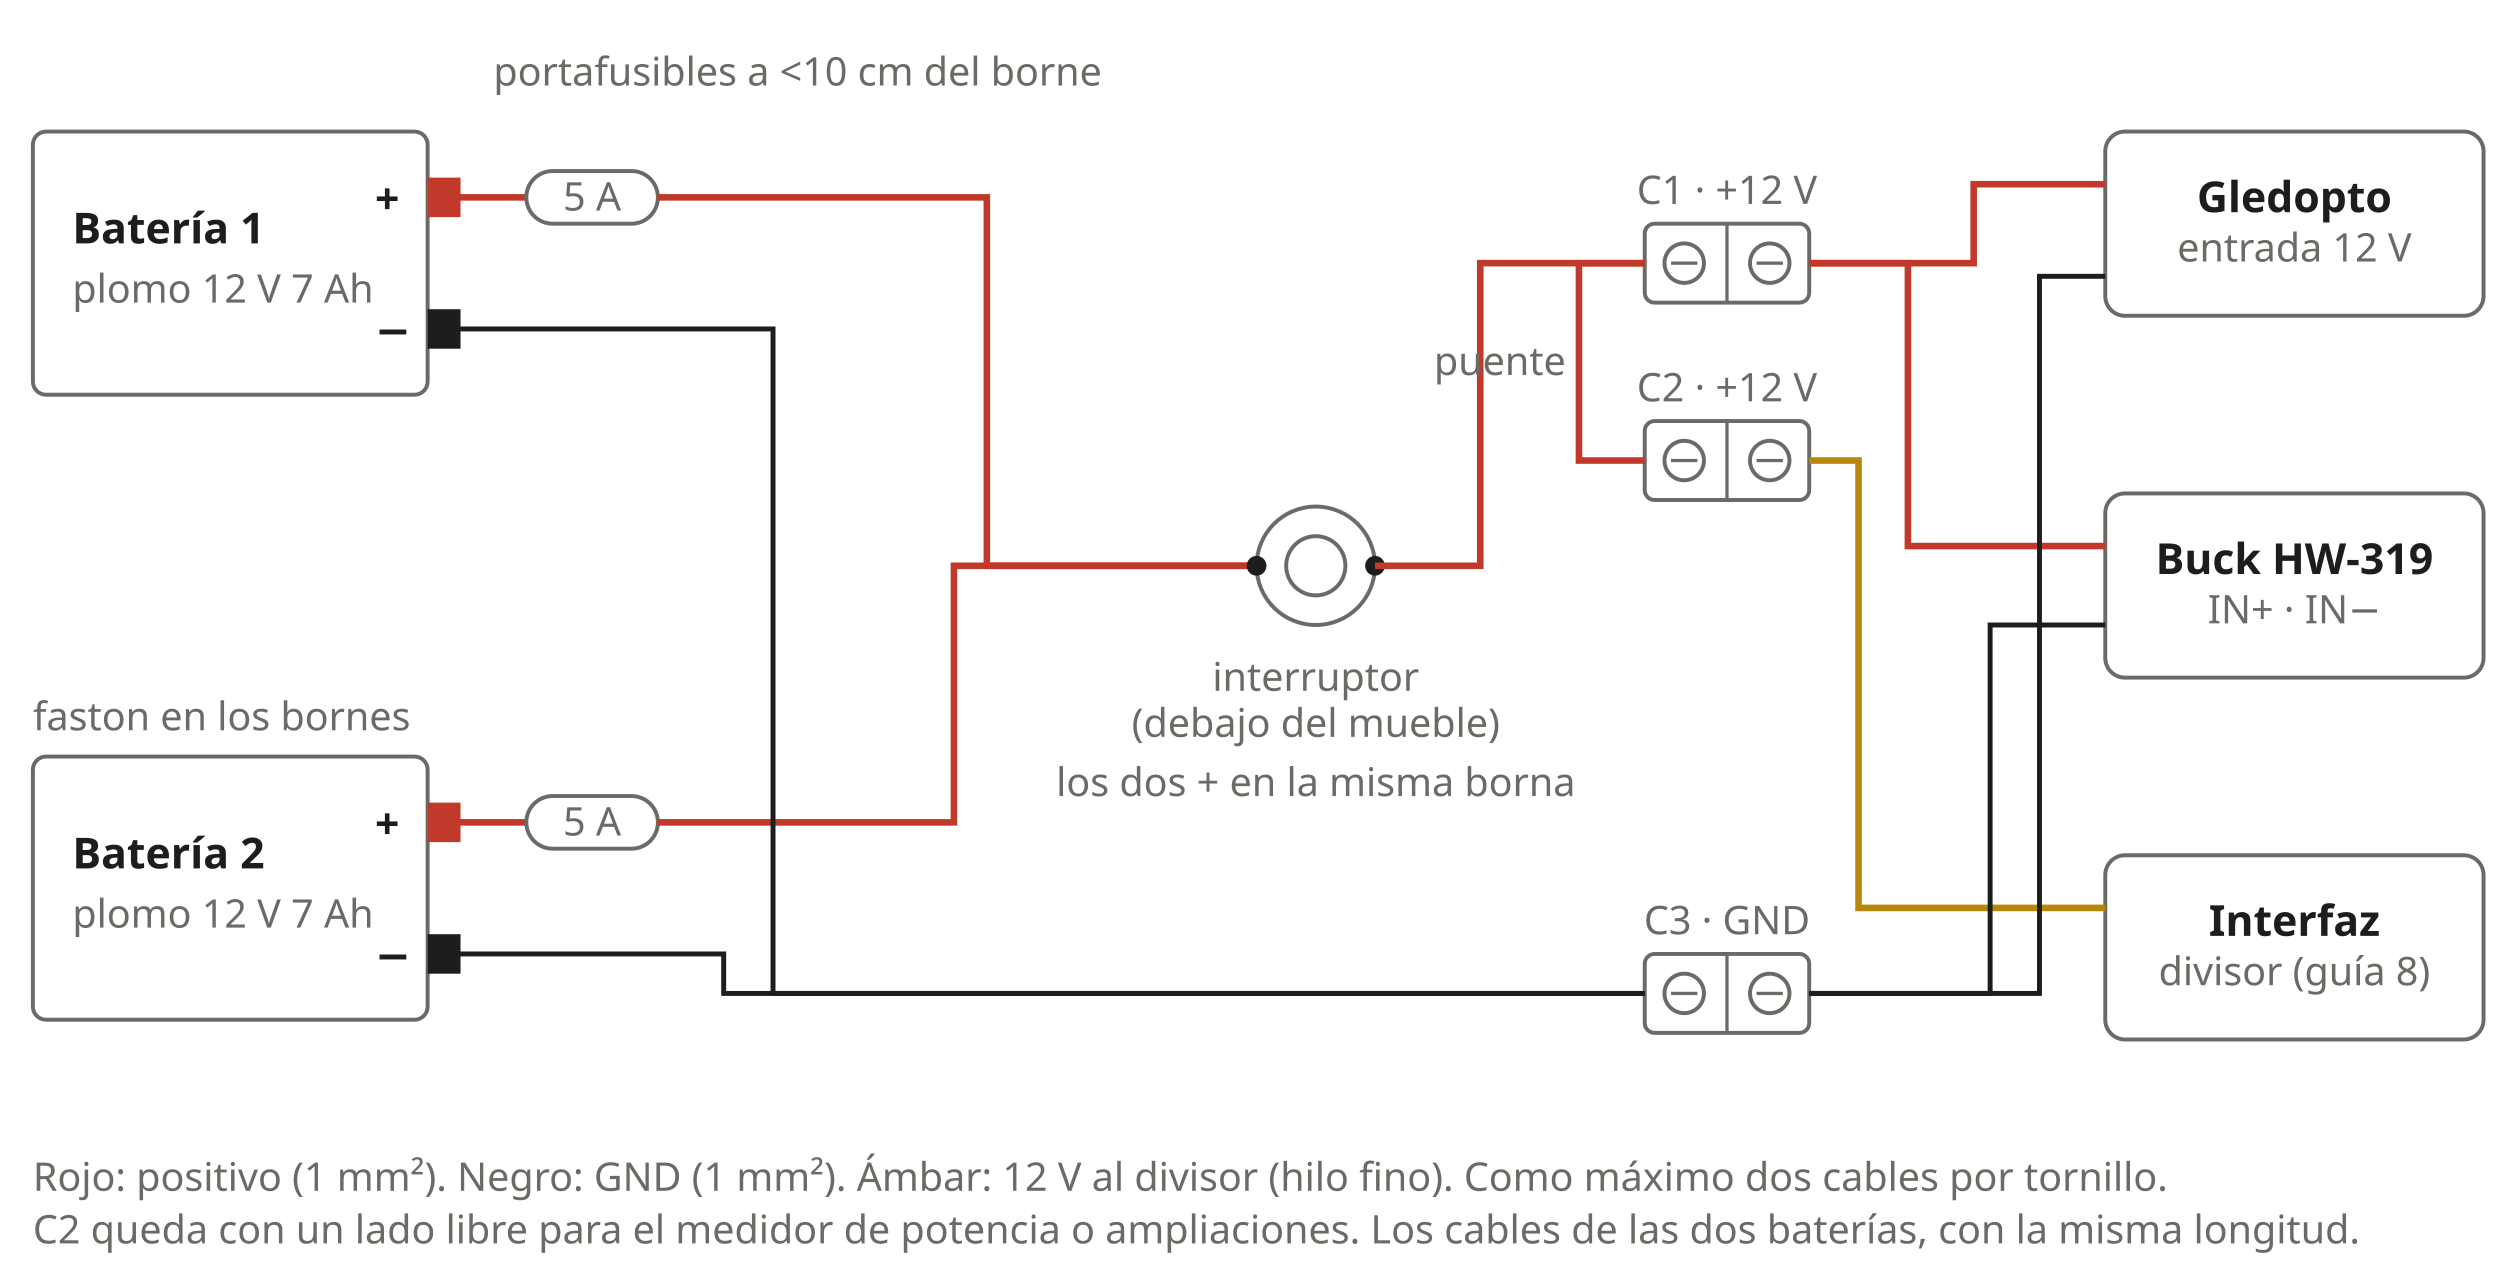
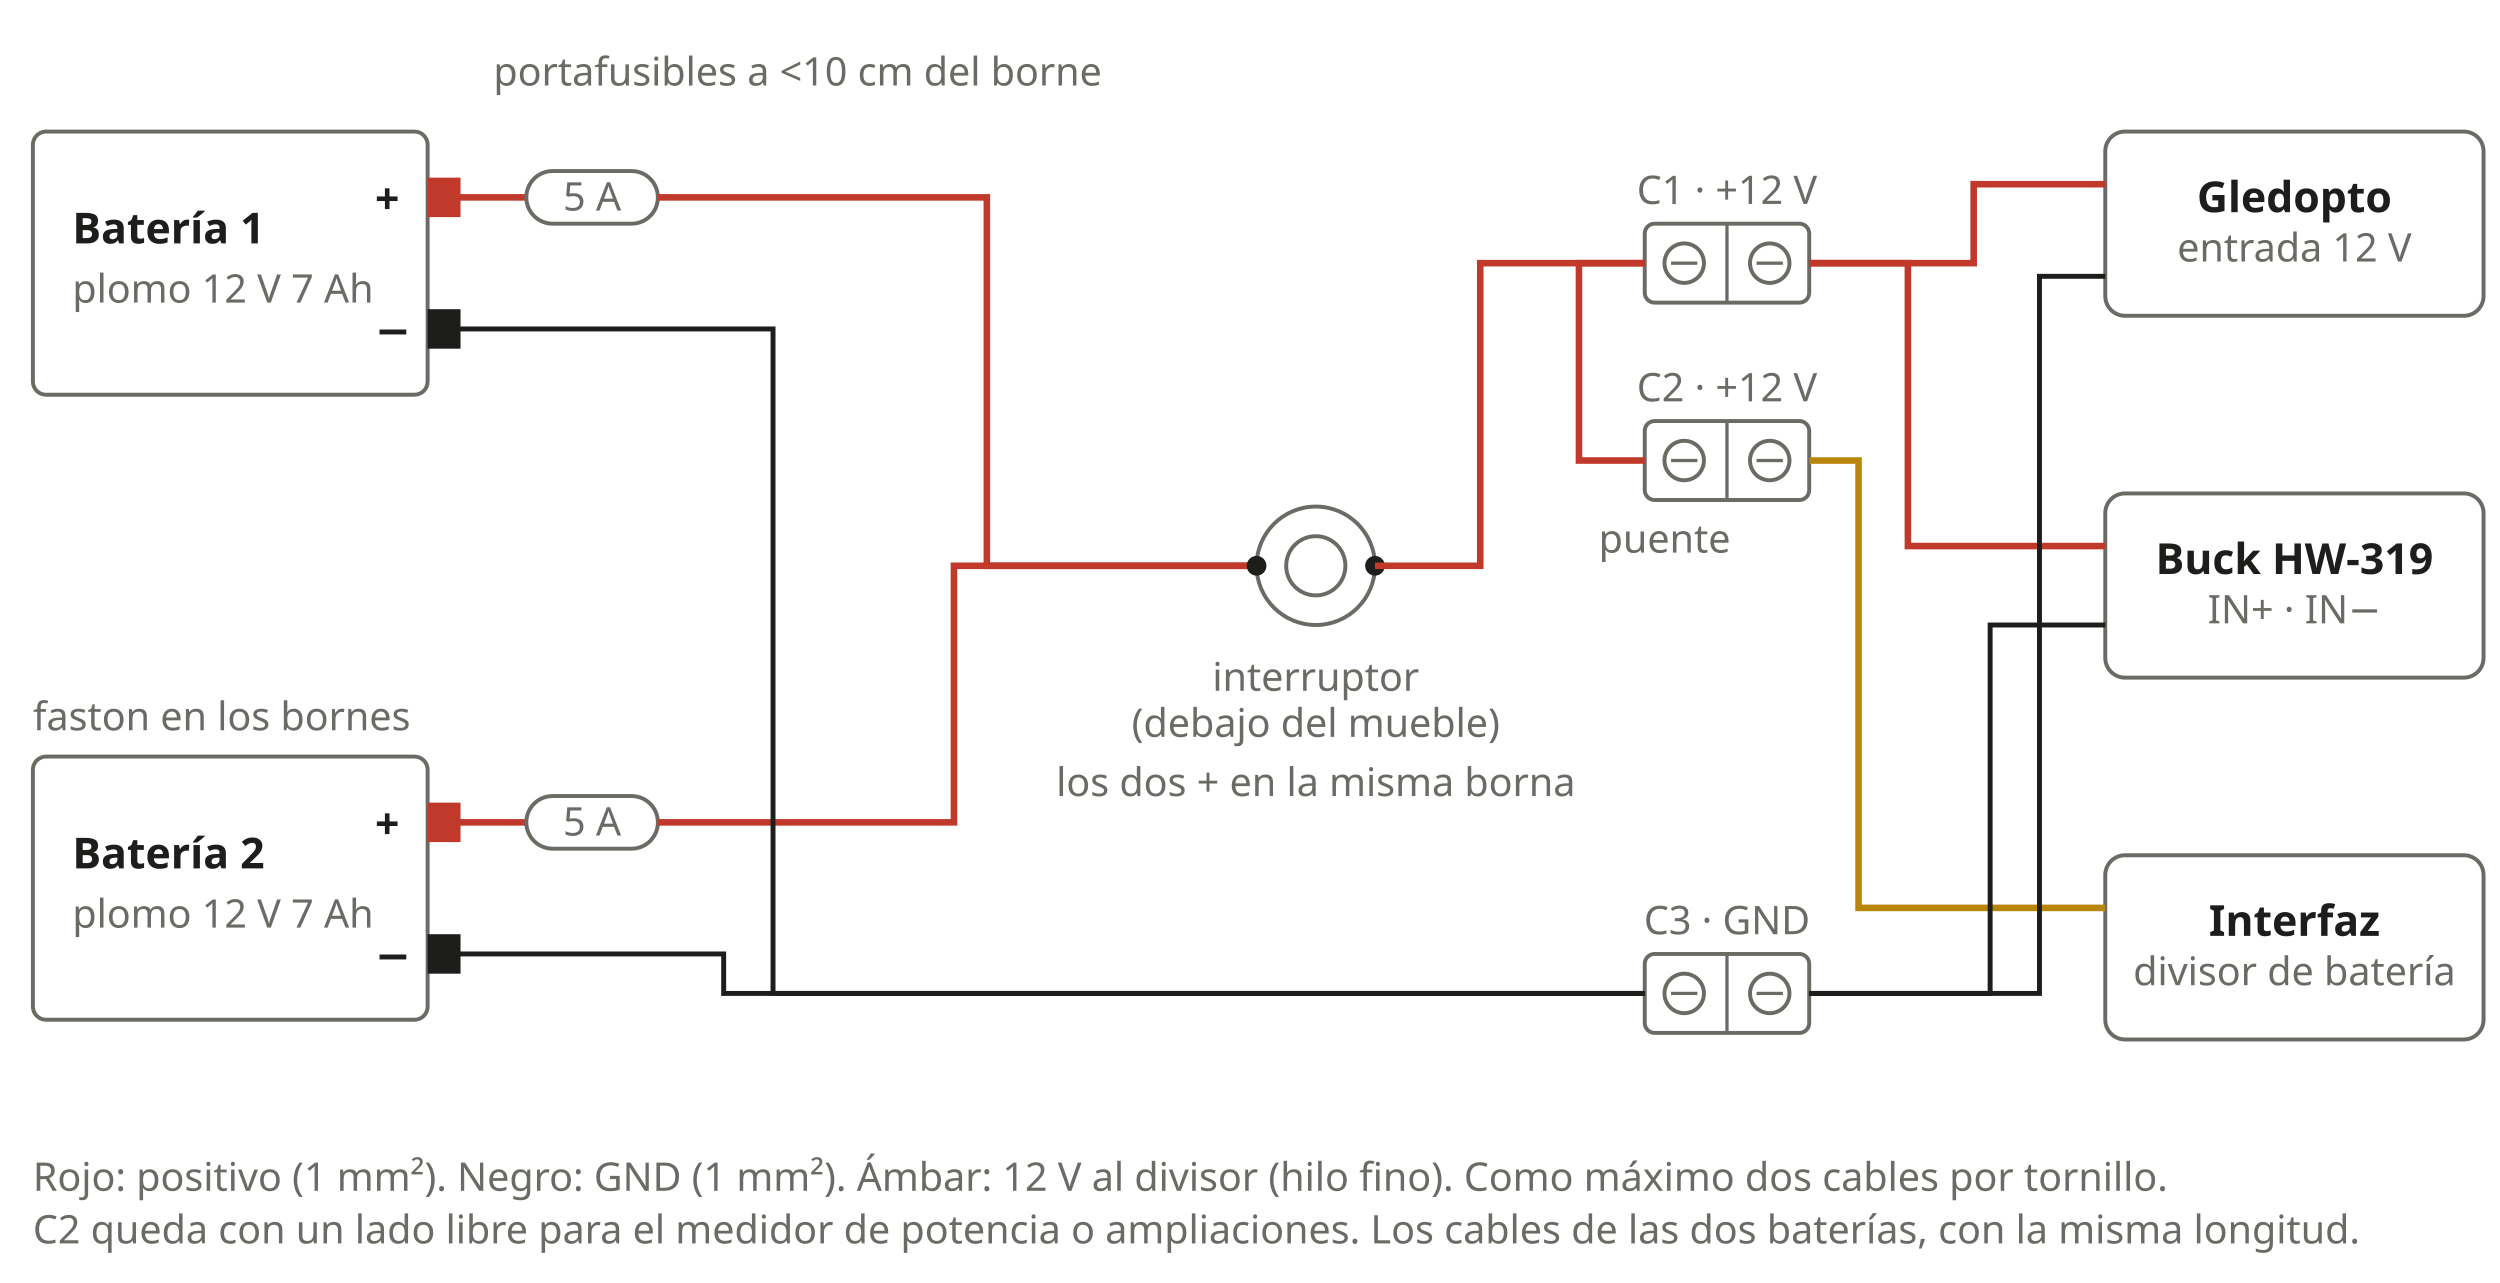
<svg xmlns="http://www.w3.org/2000/svg" viewBox="0 0 760 390" width="760" height="390" role="img" aria-label="Cableado de la alimentación con la regleta">
  <style>svg{--tinta:#efe6d2;--suave:#9aa0b2;--papel:#0f1118;--linea:#262b3b;--chip:#1c2030;--bola:#2a2e3d;--rojo:#e0604a;--madera:#8a6a44;--madera-borde:#a8865c}</style>
  <style>
.t{fill:var(--tinta,#1d1d1b);font:13px system-ui,sans-serif}
.ts{fill:var(--suave,#6b6a65);font:12px system-ui,sans-serif}
.tc{text-anchor:middle}
.te{text-anchor:end}
.tb{font-weight:600}
.l{stroke:var(--tinta,#1d1d1b);stroke-width:1.5;fill:none}
.ls{stroke:var(--suave,#6b6a65);stroke-width:1;fill:none}
.lg{stroke:var(--linea,#e3e1db);stroke-width:1;fill:none}
.caja{fill:var(--papel,#fff);stroke:var(--suave,#6b6a65);stroke-width:1.2}
.zona{fill:var(--chip,#efede8);stroke:var(--linea,#e3e1db)}
.punteada{stroke-dasharray:5 4}
.madera{fill:var(--madera,#c9a77c);stroke:var(--madera-borde,#9c7a50)}
.bola{fill:var(--bola,#ecebe6);stroke:var(--tinta,#1d1d1b);stroke-width:1.5}
.rojo{fill:var(--rojo,#c0392b)}
.srojo{stroke:var(--rojo,#c0392b);stroke-width:2;fill:none}
.s1{stroke:var(--serie1,#2563a8);stroke-width:2;fill:none}
.f1{fill:var(--serie1,#2563a8)}
.s2{stroke:var(--serie2,#b8860b);stroke-width:2;fill:none}
.f2{fill:var(--serie2,#b8860b)}
.sombra1{fill:var(--serie1,#2563a8);opacity:.12}
.sombra2{fill:var(--serie2,#b8860b);opacity:.15}
.sombrar{fill:var(--rojo,#c0392b);opacity:.12}
</style>
  <defs>
    <marker id="fl-alimentacion-cableado" viewBox="0 0 10 10" refX="9" refY="5" markerWidth="7" markerHeight="7" orient="auto-start-reverse">
      <path d="M0,0 L10,5 L0,10 z" style="fill:var(--tinta,#1d1d1b)" />
    </marker>
  </defs>
  <rect class="caja" x="10" y="40" width="120" height="80" rx="4" />
  <text class="t tb" x="22" y="74">Batería 1</text>
  <text class="ts" x="22" y="92">plomo 12 V 7 Ah</text>
  <rect class="rojo" x="130" y="54" width="10" height="12" />
  <rect x="130" y="94" width="10" height="12" style="fill:var(--tinta,#1d1d1b)" />
  <text class="t tb" x="114" y="65">+</text>
  <text class="t tb" x="114" y="105">−</text>
  <rect class="caja" x="10" y="230" width="120" height="80" rx="4" />
  <text class="t tb" x="22" y="264">Batería 2</text>
  <text class="ts" x="22" y="282">plomo 12 V 7 Ah</text>
  <rect class="rojo" x="130" y="244" width="10" height="12" />
  <rect x="130" y="284" width="10" height="12" style="fill:var(--tinta,#1d1d1b)" />
  <text class="t tb" x="114" y="255">+</text>
  <text class="t tb" x="114" y="295">−</text>
  <rect class="caja" x="500" y="68" width="50" height="24" rx="3" />
  <line class="ls" x1="525" y1="68" x2="525" y2="92" />
  <circle class="caja" cx="512" cy="80" r="6" />
  <line class="ls" x1="508" y1="80" x2="516" y2="80" />
  <circle class="caja" cx="538" cy="80" r="6" />
  <line class="ls" x1="534" y1="80" x2="542" y2="80" />
  <text class="ts tc" x="525" y="62">C1 · +12 V</text>
  <rect class="caja" x="500" y="128" width="50" height="24" rx="3" />
  <line class="ls" x1="525" y1="128" x2="525" y2="152" />
  <circle class="caja" cx="512" cy="140" r="6" />
  <line class="ls" x1="508" y1="140" x2="516" y2="140" />
  <circle class="caja" cx="538" cy="140" r="6" />
  <line class="ls" x1="534" y1="140" x2="542" y2="140" />
  <text class="ts tc" x="525" y="122">C2 · +12 V</text>
  <rect class="caja" x="500" y="290" width="50" height="24" rx="3" />
  <line class="ls" x1="525" y1="290" x2="525" y2="314" />
  <circle class="caja" cx="512" cy="302" r="6" />
  <line class="ls" x1="508" y1="302" x2="516" y2="302" />
  <circle class="caja" cx="538" cy="302" r="6" />
  <line class="ls" x1="534" y1="302" x2="542" y2="302" />
  <text class="ts tc" x="525" y="284">C3 · GND</text>
  <line class="srojo" x1="136" y1="60" x2="160" y2="60" />
  <rect class="caja" x="160" y="52" width="40" height="16" rx="8" />
  <text class="ts tc" x="180" y="64">5 A</text>
  <polyline class="srojo" points="200.0,60.0 300.0,60.0 300.0,172.0 382.0,172.0" />
  <line class="srojo" x1="136" y1="250" x2="160" y2="250" />
  <rect class="caja" x="160" y="242" width="40" height="16" rx="8" />
  <text class="ts tc" x="180" y="254">5 A</text>
  <polyline class="srojo" points="200.0,250.0 290.0,250.0 290.0,172.0 382.0,172.0" />
  <text class="ts" x="150" y="26">portafusibles a &lt;10 cm del borne</text>
  <text class="ts" x="10" y="222">faston en los bornes</text>
  <polyline class="l" points="136.0,100.0 235.0,100.0 235.0,302.0 500.0,302.0" />
  <polyline class="l" points="136.0,290.0 220.0,290.0 220.0,302.0 500.0,302.0" />
  <circle class="caja" cx="400" cy="172" r="18" />
  <circle class="caja" cx="400" cy="172" r="9" />
  <circle style="fill:var(--tinta,#1d1d1b)" cx="382" cy="172" r="3" />
  <circle style="fill:var(--tinta,#1d1d1b)" cx="418" cy="172" r="3" />
  <text class="ts tc" x="400" y="210">interruptor</text>
  <text class="ts tc" x="400" y="224">(debajo del mueble)</text>
  <text class="ts tc" x="400" y="242">los dos + en la misma borna</text>
  <polyline class="srojo" points="418.0,172.0 450.0,172.0 450.0,80.0 500.0,80.0" />
  <polyline class="srojo" points="500.0,80.0 480.0,80.0 480.0,140.0 500.0,140.0" />
-   <text class="ts te" x="476" y="114">puente</text>
+   <text class="ts" x="486" y="168">puente</text>
  <rect class="caja" x="640" y="40" width="115" height="56" rx="6" />
  <text class="t tc tb" x="697.5" y="64.5">Gledopto</text>
  <text class="ts tc" x="697.5" y="79.5">entrada 12 V</text>
  <rect class="caja" x="640" y="150" width="115" height="56" rx="6" />
  <text class="t tc tb" x="697.5" y="174.5">Buck HW-319</text>
  <text class="ts tc" x="697.5" y="189.5">IN+ · IN−</text>
  <rect class="caja" x="640" y="260" width="115" height="56" rx="6" />
  <text class="t tc tb" x="697.5" y="284.5">Interfaz</text>
-   <text class="ts tc" x="697.5" y="299.5">divisor (guía 8)</text>
+   <text class="ts tc" x="697.5" y="299.5">divisor de batería</text>
  <polyline class="srojo" points="550.0,80.0 600.0,80.0 600.0,56.0 640.0,56.0" />
  <polyline class="srojo" points="550.0,80.0 580.0,80.0 580.0,166.0 640.0,166.0" />
  <polyline class="s2" points="550.0,140.0 565.0,140.0 565.0,276.0 640.0,276.0" />
  <polyline class="l" points="550.0,302.0 620.0,302.0 620.0,84.0 640.0,84.0" />
  <polyline class="l" points="550.0,302.0 605.0,302.0 605.0,190.0 640.0,190.0" />
  <text class="ts" x="10" y="362">Rojo: positivo (1 mm²). Negro: GND (1 mm²). Ámbar: 12 V al divisor (hilo fino). Como máximo dos cables por tornillo.</text>
  <text class="ts" x="10" y="378">C2 queda con un lado libre para el medidor de potencia o ampliaciones. Los cables de las dos baterías, con la misma longitud.</text>
</svg>
